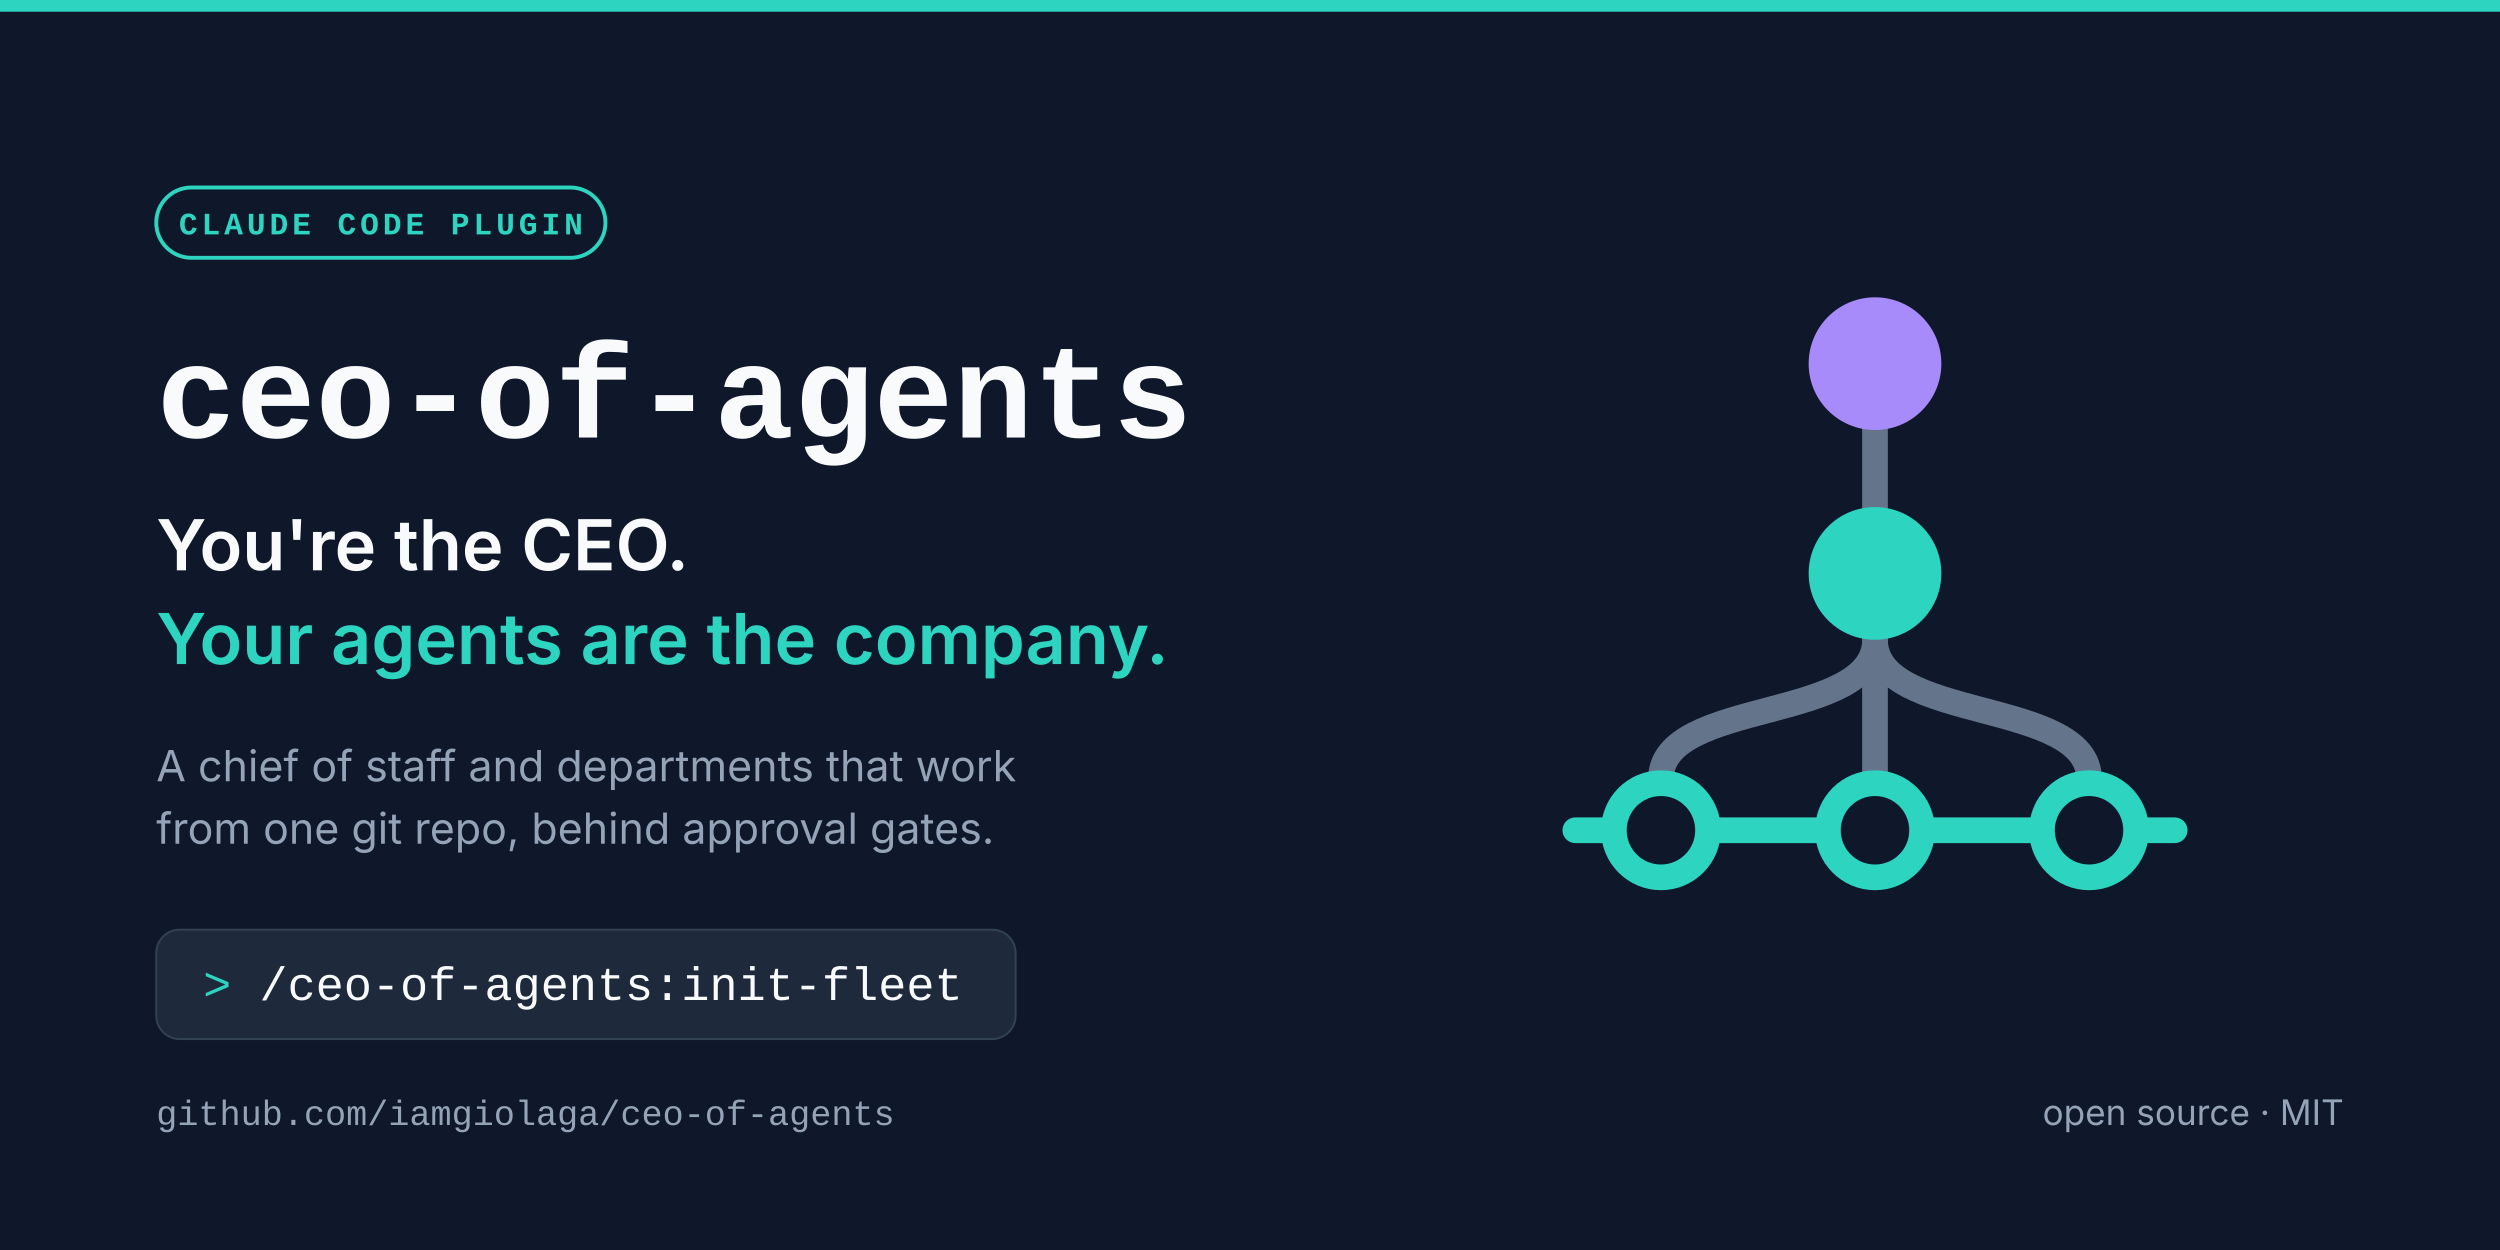
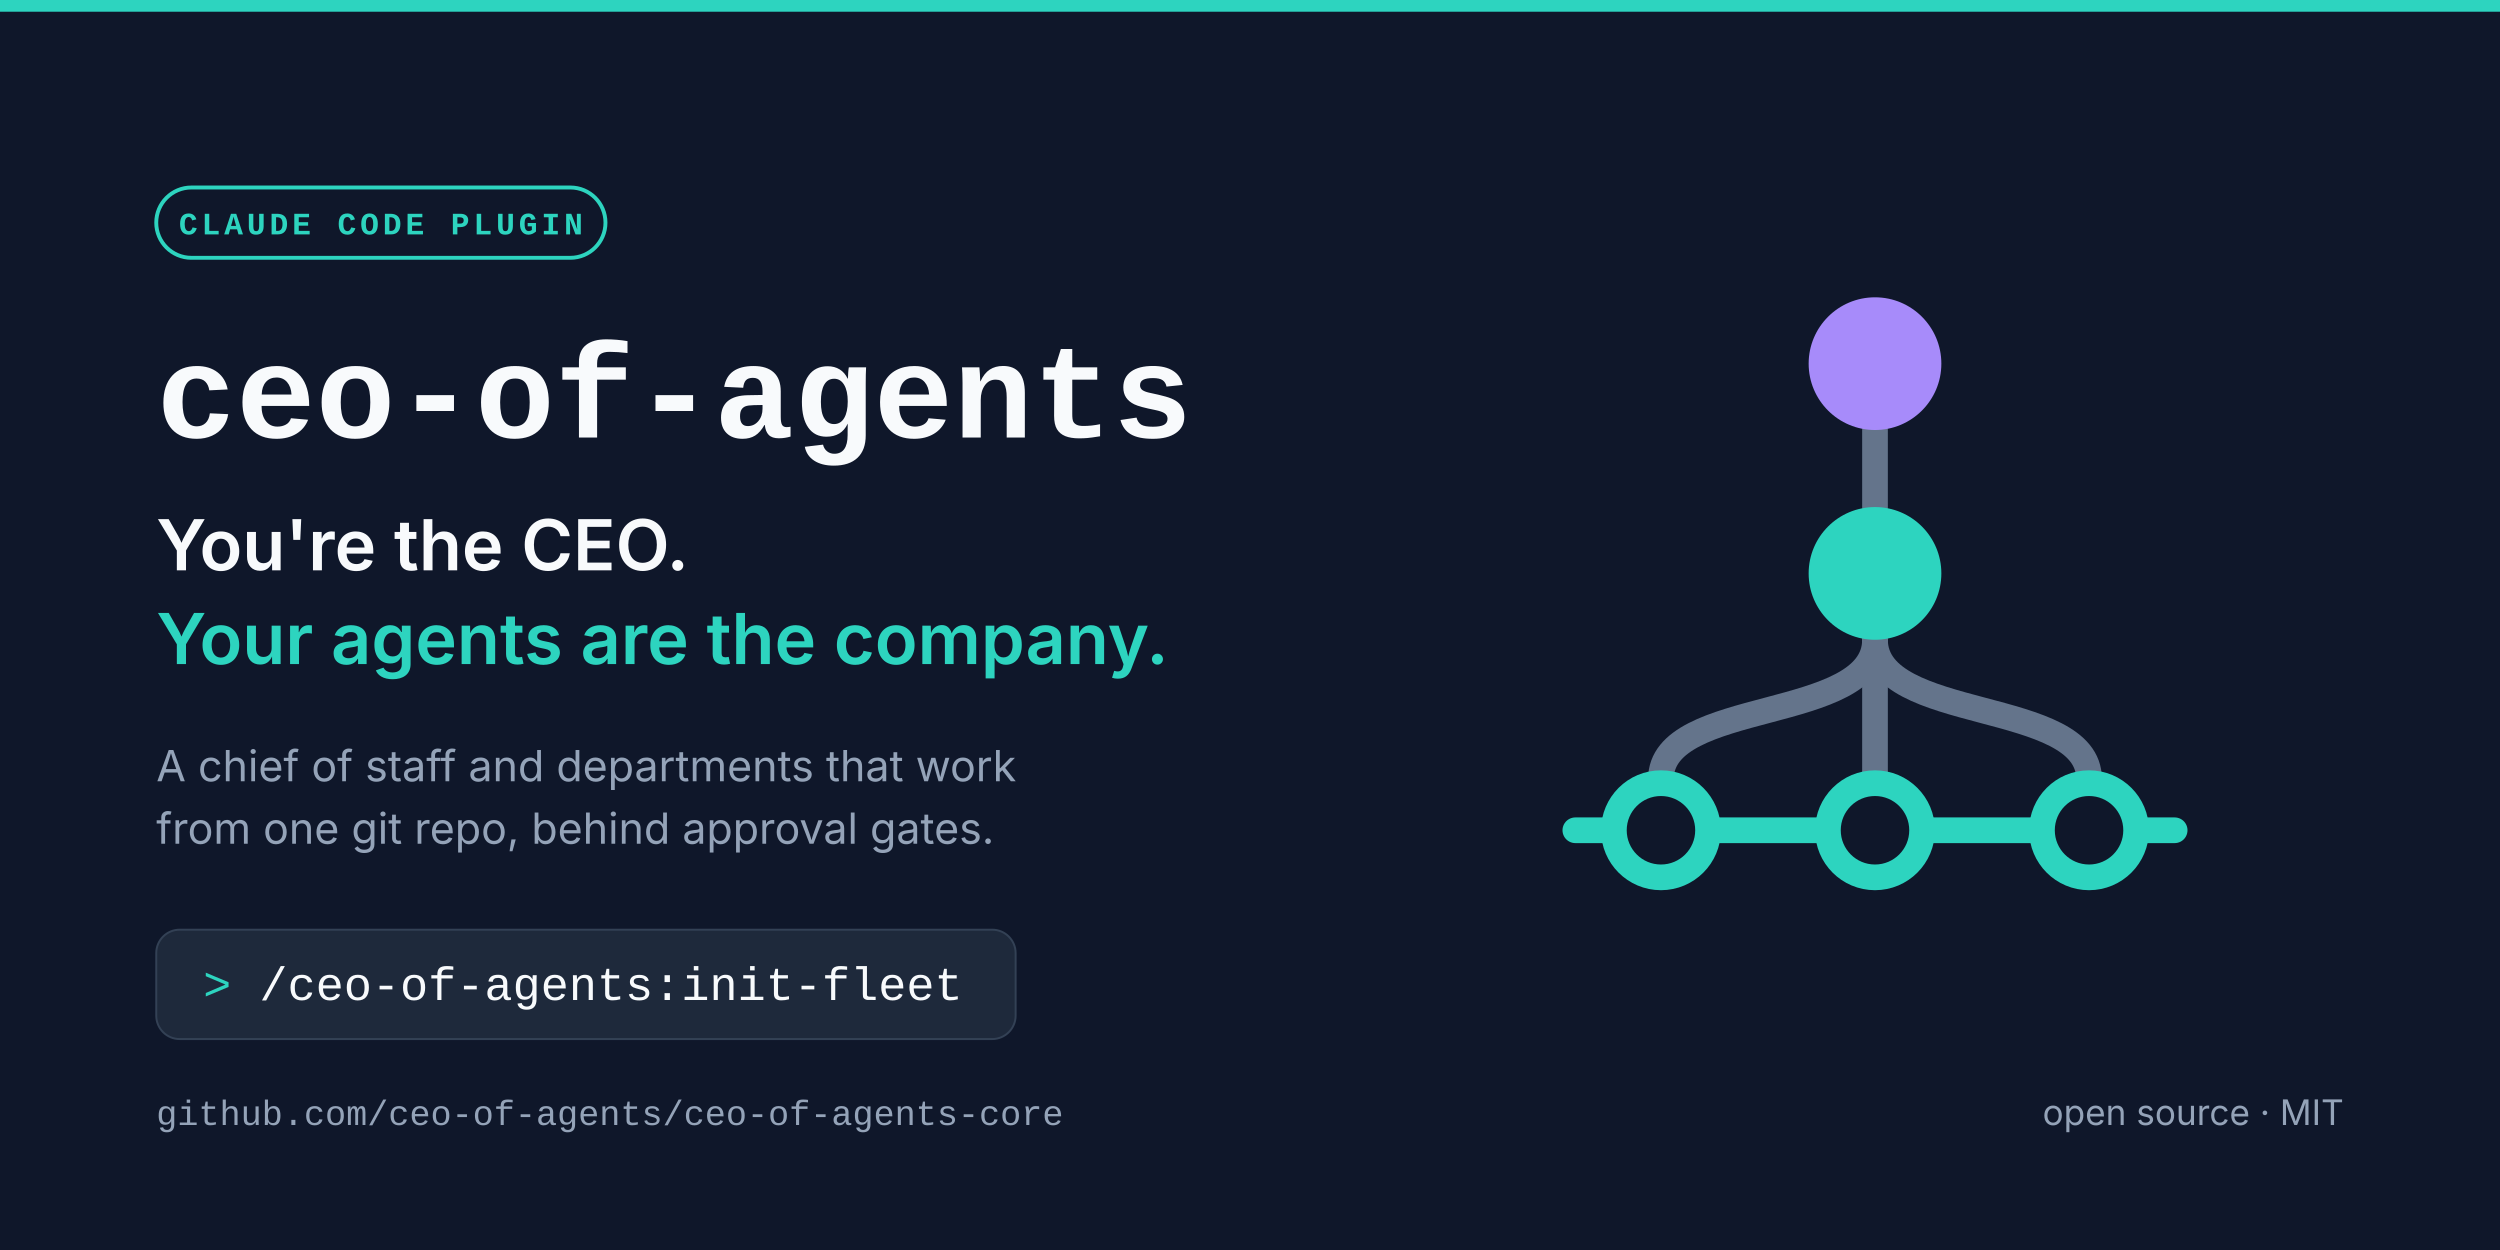
<svg xmlns="http://www.w3.org/2000/svg" width="1280" height="640" viewBox="0 0 1280 640" role="img" aria-labelledby="sp-title sp-desc">
  <rect x="0" y="0" width="1280" height="640" fill="#0F172A" />
  <rect x="0" y="0" width="1280" height="6" fill="#2DD4BF" />
  <g font-family="'JetBrains Mono', ui-monospace, SFMono-Regular, Menlo, Consolas, 'Liberation Mono', monospace">
    <rect x="80" y="96" width="230" height="36" rx="18" fill="none" stroke="#2DD4BF" stroke-width="2" />
    <text x="195" y="120" text-anchor="middle" font-size="16" font-weight="700" letter-spacing="2" fill="#2DD4BF">CLAUDE CODE PLUGIN</text>
    <text x="80" y="224" font-size="68" font-weight="700" fill="#F8FAFC">ceo-of-agents</text>
  </g>
  <g font-family="Inter, -apple-system, BlinkMacSystemFont, 'Segoe UI', Helvetica, Arial, sans-serif">
    <text x="80" y="292" font-size="36" font-weight="600" fill="#F8FAFC">You're the CEO.</text>
    <text x="80" y="340" font-size="36" font-weight="600" fill="#2DD4BF">Your agents are the company.</text>
    <text x="80" y="400" font-size="22" fill="#94A3B8">A chief of staff and departments that work</text>
    <text x="80" y="432" font-size="22" fill="#94A3B8">from one git repo, behind approval gates.</text>
  </g>
  <rect x="80" y="476" width="440" height="56" rx="12" fill="#1E293B" stroke="#334155" />
  <text x="104" y="512" font-family="'JetBrains Mono', ui-monospace, SFMono-Regular, Menlo, Consolas, 'Liberation Mono', monospace" font-size="24" fill="#F8FAFC">
    <tspan fill="#2DD4BF">&gt;</tspan> /ceo-of-agents:init-fleet</text>
  <g id="logo" transform="translate(800 144) scale(0.547945) translate(-220 -223)" fill="none" stroke-linecap="round" stroke-linejoin="round">
    <g stroke="#64748B" stroke-width="24">
      <path d="M512 362 L512 434" />
      <path d="M512 558 C512 636 312 612 312 688" />
      <path d="M512 558 L512 688" />
      <path d="M512 558 C512 636 712 612 712 688" />
    </g>
    <g stroke="#2DD4BF" stroke-width="24">
      <path d="M232 736 L266 736" />
      <path d="M358 736 L466 736" />
      <path d="M558 736 L666 736" />
      <path d="M758 736 L792 736" />
      <circle cx="312" cy="736" r="44" />
      <circle cx="512" cy="736" r="44" />
      <circle cx="712" cy="736" r="44" />
    </g>
    <circle cx="512" cy="496" r="62" fill="#2DD4BF" />
    <circle cx="512" cy="300" r="62" fill="#A78BFA" />
  </g>
-   <text x="80" y="576" font-family="'JetBrains Mono', ui-monospace, SFMono-Regular, Menlo, Consolas, 'Liberation Mono', monospace" font-size="18" fill="#94A3B8">github.com/iamgiolaga/ceo-of-agents</text>
+   <text x="80" y="576" font-family="'JetBrains Mono', ui-monospace, SFMono-Regular, Menlo, Consolas, 'Liberation Mono', monospace" font-size="18" fill="#94A3B8">github.com/ceo-of-agents/ceo-of-agents-core</text>
  <text x="1200" y="576" text-anchor="end" font-family="Inter, -apple-system, BlinkMacSystemFont, 'Segoe UI', Helvetica, Arial, sans-serif" font-size="18" fill="#94A3B8">open source · MIT</text>
</svg>
